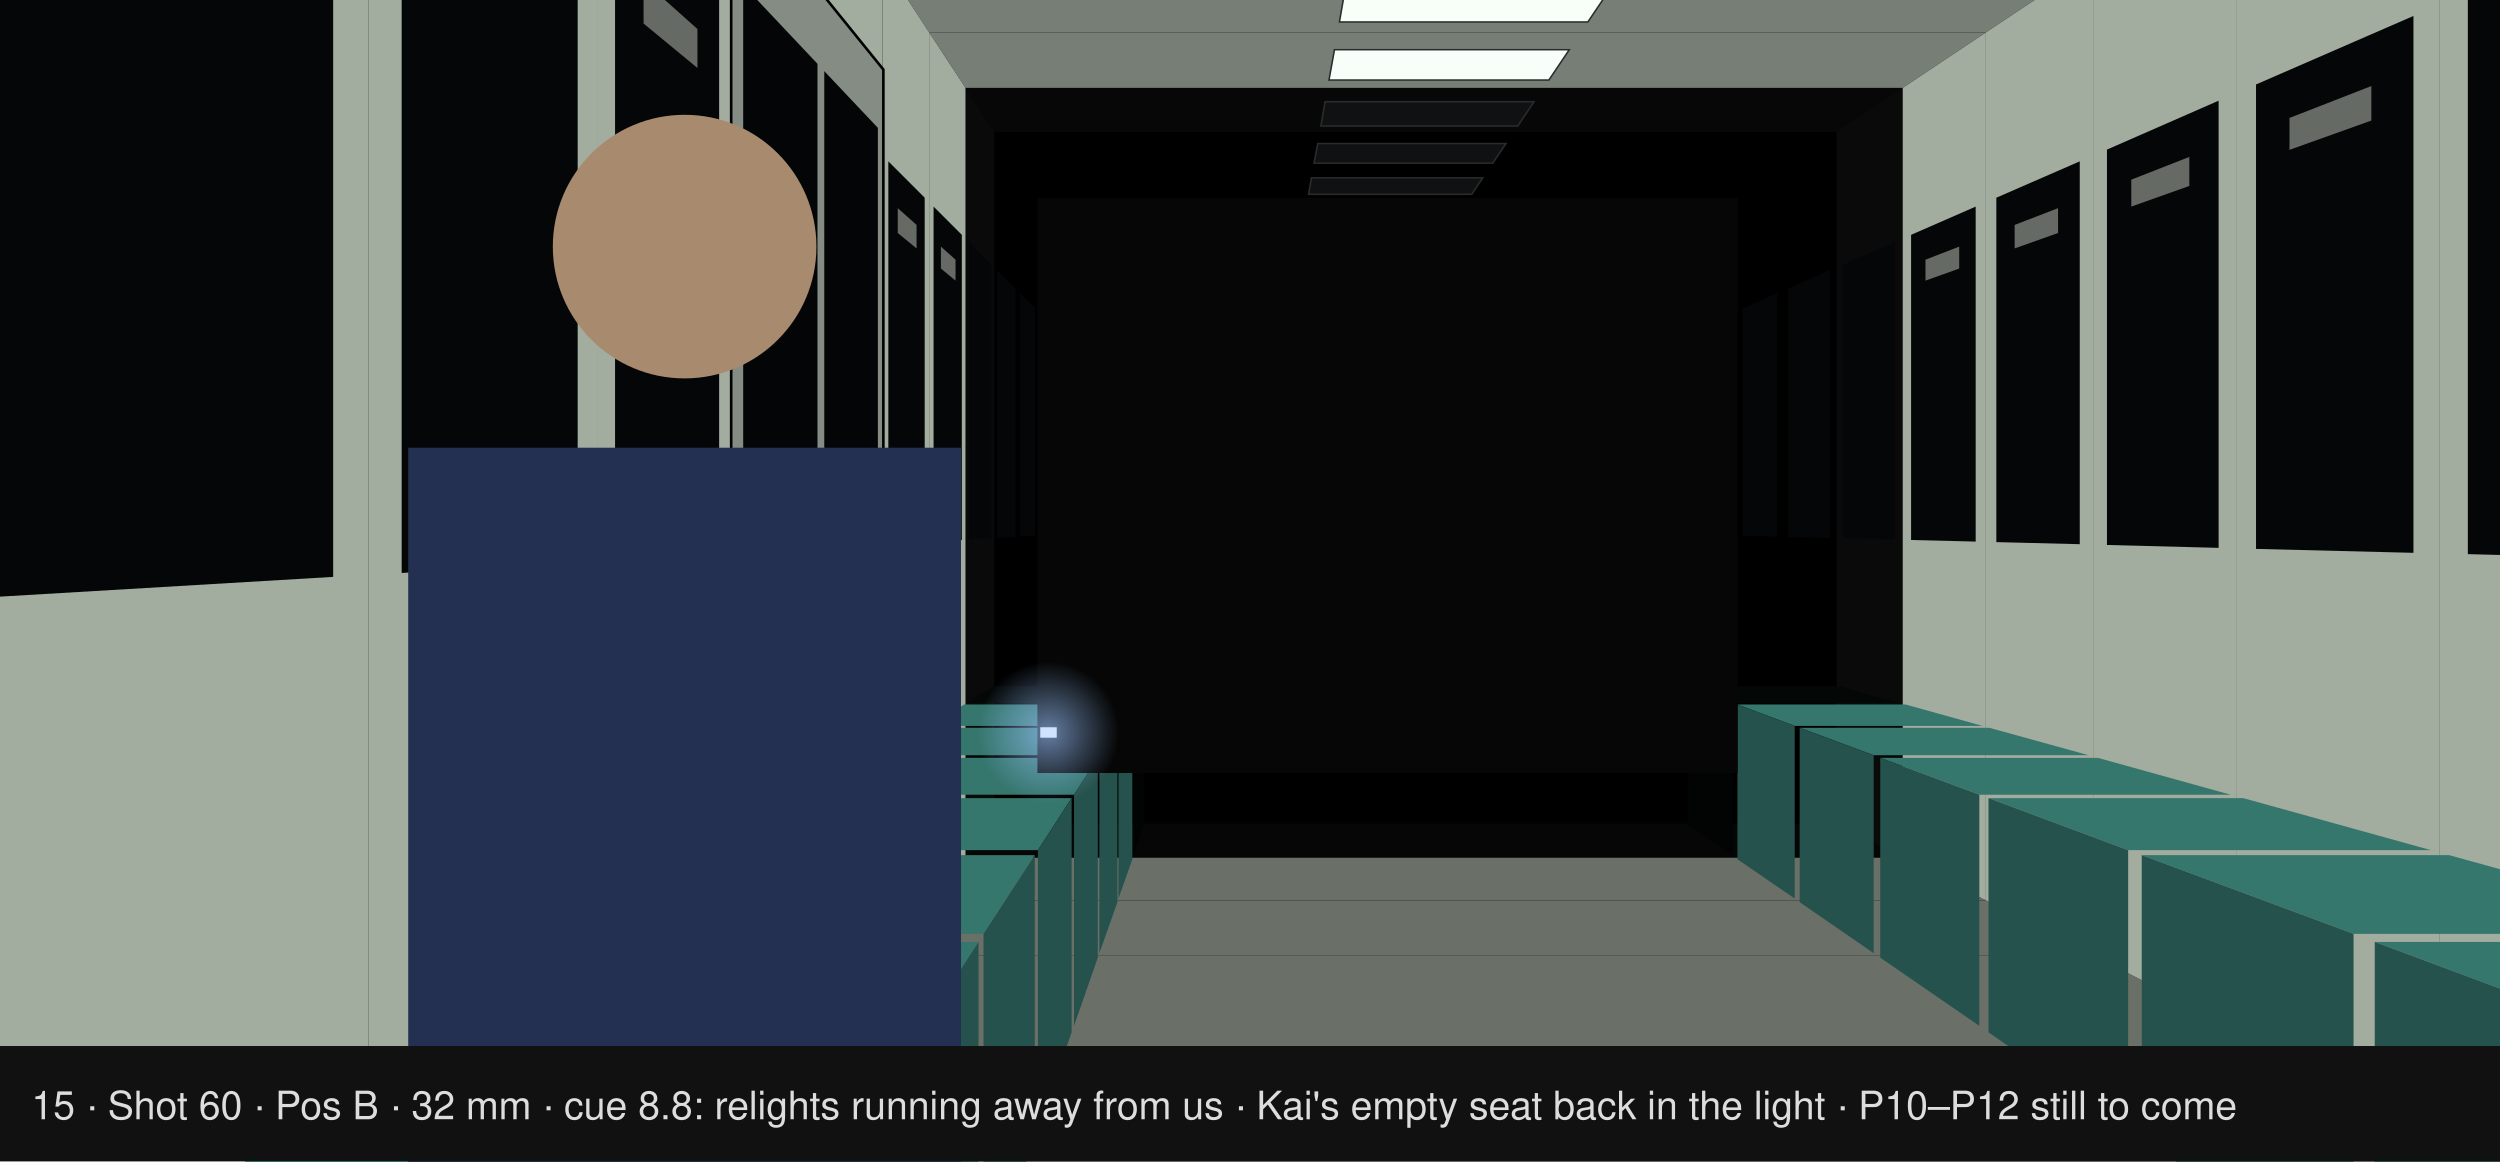
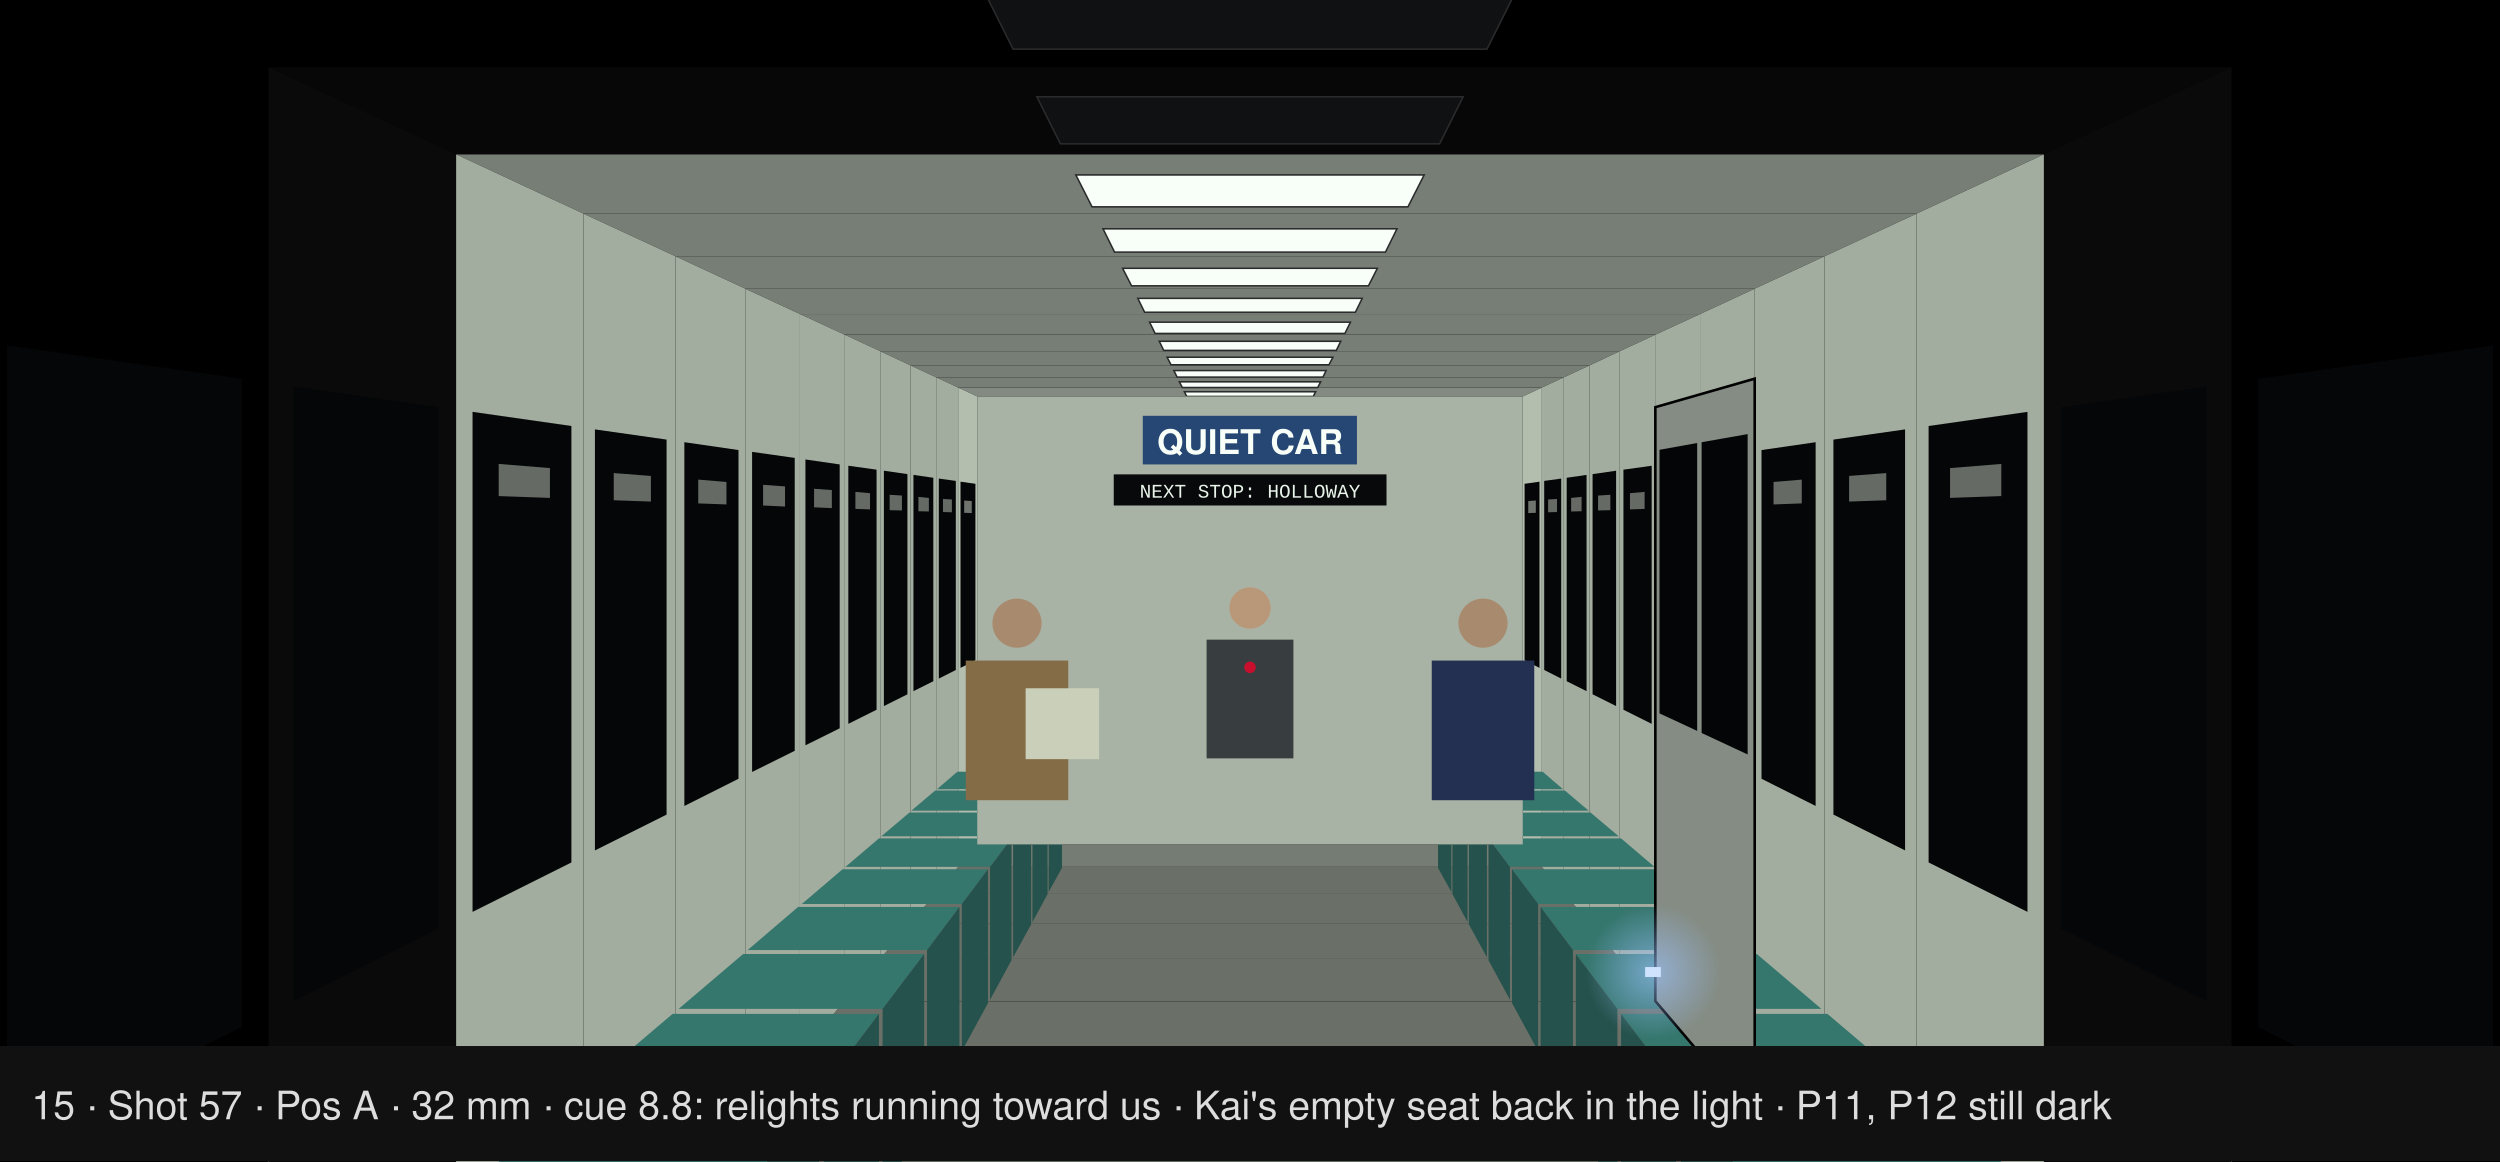
<svg xmlns="http://www.w3.org/2000/svg" viewBox="0 0 956 444" width="956" height="444">
  <defs>
    <radialGradient id="phone">
      <stop offset="0" stop-color="#9cc4ff" stop-opacity="0.9" />
      <stop offset="1" stop-color="#9cc4ff" stop-opacity="0" />
    </radialGradient>
    <radialGradient id="phoneface" cx="0.5" cy="1" r="0.9">
      <stop offset="0" stop-color="#a9cbff" stop-opacity="0.75" />
      <stop offset="1" stop-color="#a9cbff" stop-opacity="0" />
    </radialGradient>
    <linearGradient id="topdown" x1="0" y1="0" x2="0" y2="1">
      <stop offset="0" stop-color="#fff" stop-opacity="0.55" />
      <stop offset="1" stop-color="#fff" stop-opacity="0" />
    </linearGradient>
    <radialGradient id="lamp" cx="0.5" cy="0" r="1">
      <stop offset="0" stop-color="#e6f6f8" stop-opacity="0.95" />
      <stop offset="0.6" stop-color="#9fb8bd" stop-opacity="0.25" />
      <stop offset="1" stop-color="#000" stop-opacity="0" />
    </radialGradient>
  </defs>
  <g>
    <rect width="956" height="400" fill="#000" />
-     <polygon points="664.5,295.6 396.7,295.6 389.2,304.4 681.7,304.4" fill="#000000" />
-     <polygon points="664.5,75.7 396.7,75.7 389.2,64.2 681.7,64.2" fill="#000000" />
-     <polygon points="664.5,295.6 664.5,75.7 681.7,64.2 681.7,304.4" fill="#000000" />
-     <polygon points="666.3,204.8 666.3,117.9 679.6,112.1 679.6,205.2" fill="#050607" />
-     <polygon points="396.7,295.6 396.7,75.7 389.2,64.2 389.2,304.4" fill="#000000" />
-     <polygon points="395.9,204.8 395.9,117.9 390.1,112.1 390.1,205.2" fill="#050607" />
-     <polygon points="665.1,251.8 617.1,251.8 628.9,256.2 681.0,256.2" fill="#000000" />
-     <polygon points="617.1,295.9 617.1,251.8 628.9,256.2 628.9,304.1" fill="#000000" />
-     <polygon points="396.5,251.8 444.4,251.8 441.6,256.2 389.5,256.2" fill="#000000" />
-     <polygon points="444.4,295.9 444.4,251.8 441.6,256.2 441.6,304.1" fill="#000000" />
-     <polygon points="562.8,74.3 500.4,74.3 501.5,68.0 567.0,68.0" fill="#101112" stroke="#2a2b2c" stroke-width="0.6" />
-     <polygon points="681.7,304.4 389.2,304.4 380.2,315.0 702.3,315.0" fill="#000000" />
-     <polygon points="681.7,64.2 389.2,64.2 380.2,50.4 702.3,50.4" fill="#000000" />
-     <polygon points="681.7,304.4 681.7,64.2 702.3,50.4 702.3,315.0" fill="#000000" />
-     <polygon points="683.8,205.3 683.8,110.3 699.8,103.3 699.8,205.7" fill="#050607" />
-     <polygon points="389.2,304.4 389.2,64.2 380.2,50.4 380.2,315.0" fill="#000000" />
-     <polygon points="388.3,205.3 388.3,110.3 381.3,103.3 381.3,205.7" fill="#050607" />
-     <polygon points="682.4,256.6 630.0,256.6 644.2,261.9 701.5,261.9" fill="#000000" />
-     <polygon points="630.0,304.8 630.0,256.6 644.2,261.9 644.2,314.6" fill="#000000" />
-     <polygon points="388.9,256.6 441.3,256.6 437.9,261.9 380.6,261.9" fill="#000000" />
-     <polygon points="441.3,304.8 441.3,256.6 437.9,261.9 437.9,314.6" fill="#000000" />
-     <polygon points="570.8,62.4 502.5,62.4 503.9,54.9 575.9,54.9" fill="#101112" stroke="#2a2b2c" stroke-width="0.6" />
-     <polygon points="702.3,315.0 380.2,315.0 369.2,328.0 727.6,328.0" fill="#060606" />
-     <polygon points="702.3,50.4 380.2,50.4 369.2,33.6 727.6,33.6" fill="#070707" />
-     <polygon points="702.3,315.0 702.3,50.4 727.6,33.6 727.6,328.0" fill="#090a09" />
-     <polygon points="704.9,205.8 704.9,101.1 724.6,92.5 724.6,206.3" fill="#050607" />
-     <polygon points="380.2,315.0 380.2,50.4 369.2,33.6 369.2,328.0" fill="#090a09" />
-     <polygon points="379.1,205.8 379.1,101.1 370.5,92.5 370.5,206.3" fill="#050607" />
-     <polygon points="703.2,262.4 645.4,262.4 662.9,268.8 726.6,268.8" fill="#030706" />
-     <polygon points="645.4,315.5 645.4,262.4 662.9,268.8 662.9,327.5" fill="#020404" />
-     <polygon points="379.8,262.4 437.6,262.4 433.4,268.8 369.6,268.8" fill="#030706" />
-     <polygon points="437.6,315.5 437.6,262.4 433.4,268.8 433.4,327.5" fill="#020404" />
-     <polygon points="580.4,48.2 505.1,48.2 506.7,38.9 586.6,38.9" fill="#101112" stroke="#2a2b2c" stroke-width="0.6" />
-     <polygon points="727.6,328.0 369.2,328.0 355.3,344.3 759.4,344.3" fill="#6a7068" />
-     <polygon points="727.6,33.6 369.2,33.6 355.3,12.4 759.4,12.4" fill="#777e76" />
-     <polygon points="727.6,328.0 727.6,33.6 759.4,12.4 759.4,344.3" fill="#a3ad9f" />
-     <polygon points="730.8,206.5 730.8,89.8 755.5,79.0 755.5,207.1" fill="#050607" />
-     <polygon points="736.3,107.3 736.3,99.3 749.2,94.3 749.2,102.7" fill="#656a65" />
-     <polygon points="369.2,328.0 369.2,33.6 355.3,12.4 355.3,344.3" fill="#a3ad9f" />
-     <polygon points="367.8,206.5 367.8,89.8 357.0,79.0 357.0,207.1" fill="#050607" />
-     <polygon points="365.4,107.3 365.4,99.3 359.8,94.3 359.8,102.7" fill="#656a65" />
-     <polygon points="728.7,269.4 664.4,269.4 686.3,277.6 758.1,277.6" fill="#35766d" />
-     <polygon points="664.4,328.6 664.4,269.4 686.3,277.6 686.3,343.6" fill="#25524c" />
-     <polygon points="368.7,269.4 433.0,269.4 427.7,277.6 355.9,277.6" fill="#35766d" />
-     <polygon points="433.0,328.6 433.0,269.4 427.7,277.6 427.7,343.6" fill="#25524c" />
-     <polygon points="592.3,30.6 508.2,30.6 510.3,19.0 600.1,19.0" fill="#f8fff8" stroke="#2a2b2c" stroke-width="0.6" />
-     <polygon points="759.4,344.3 355.3,344.3 337.5,365.3 800.4,365.3" fill="#6a7068" />
-     <polygon points="759.4,12.4 355.3,12.4 337.5,-14.9 800.4,-14.9" fill="#777e76" />
-     <polygon points="759.4,344.3 759.4,12.4 800.4,-14.9 800.4,365.3" fill="#a3ad9f" />
-     <polygon points="763.4,207.3 763.4,75.6 795.3,61.7 795.3,208.1" fill="#050607" />
-     <polygon points="770.4,95.0 770.4,86.0 787.0,79.6 787.0,89.1" fill="#656a65" />
-     <polygon points="355.3,344.3 355.3,12.4 337.5,-14.9 337.5,365.3" fill="#a3ad9f" />
-     <polygon points="353.6,207.3 353.6,75.6 339.7,61.7 339.7,208.1" fill="#050607" />
-     <polygon points="350.5,95.0 350.5,86.0 343.3,79.6 343.3,89.1" fill="#656a65" />
-     <polygon points="760.7,278.3 688.2,278.3 716.5,288.8 798.7,288.8" fill="#35766d" />
-     <polygon points="688.2,345.0 688.2,278.3 716.5,288.8 716.5,364.5" fill="#25524c" />
-     <polygon points="354.8,278.3 427.3,278.3 420.4,288.8 338.2,288.8" fill="#35766d" />
-     <polygon points="427.3,345.0 427.3,278.3 420.4,288.8 420.4,364.5" fill="#25524c" />
-     <polygon points="607.2,8.4 512.2,8.4 514.8,-6.6 617.3,-6.6" fill="#f8fff8" stroke="#2a2b2c" stroke-width="0.6" />
-     <polygon points="800.4,365.3 337.5,365.3 313.5,393.5 855.4,393.5" fill="#6a7068" />
-     <polygon points="800.4,-14.9 337.5,-14.9 313.5,-51.6 855.4,-51.6" fill="#777e76" />
-     <polygon points="800.4,365.3 800.4,-14.9 855.4,-51.6 855.4,393.5" fill="#a3ad9f" />
-     <polygon points="805.7,208.4 805.7,57.2 848.4,38.5 848.4,209.5" fill="#050607" />
-     <polygon points="815.0,79.0 815.0,68.7 837.2,60.0 837.2,71.1" fill="#656a65" />
-     <polygon points="337.5,365.3 337.5,-14.9 313.5,-51.6 313.5,393.5" fill="#a3ad9f" />
-     <polygon points="335.2,208.4 335.2,57.2 316.5,38.5 316.5,209.5" fill="#050607" />
-     <polygon points="331.1,79.0 331.1,68.7 321.4,60.0 321.4,71.1" fill="#656a65" />
-     <polygon points="802.2,289.8 719.0,289.8 756.9,303.9 853.0,303.9" fill="#35766d" />
-     <polygon points="719.0,366.2 719.0,289.8 756.9,303.9 756.9,392.3" fill="#25524c" />
-     <polygon points="336.7,289.8 419.8,289.8 410.7,303.9 314.5,303.9" fill="#35766d" />
-     <polygon points="419.8,366.2 419.8,289.8 410.7,303.9 410.7,392.3" fill="#25524c" />
-     <polygon points="626.7,-20.5 517.3,-20.5 520.9,-40.5 640.2,-40.5" fill="#f8fff8" stroke="#2a2b2c" stroke-width="0.6" />
-     <polygon points="855.4,393.5 313.5,393.5 279.6,433.4 933.0,433.4" fill="#6a7068" />
-     <polygon points="855.4,-51.6 313.5,-51.6 279.6,-103.4 933.0,-103.4" fill="#777e76" />
-     <polygon points="855.4,393.5 855.4,-51.6 933.0,-103.4 933.0,433.4" fill="#a3ad9f" />
-     <polygon points="862.7,209.9 862.7,32.3 922.9,6.1 922.9,211.4" fill="#050607" />
-     <polygon points="875.5,57.3 875.5,45.1 906.8,32.9 906.8,46.1" fill="#656a65" />
-     <polygon points="313.5,393.5 313.5,-51.6 279.6,-103.4 279.6,433.4" fill="#a3ad9f" />
-     <polygon points="310.3,209.9 310.3,32.3 284.1,6.1 284.1,211.4" fill="#050607" />
-     <polygon points="304.7,57.3 304.7,45.1 291.1,32.9 291.1,46.1" fill="#656a65" />
-     <polygon points="857.8,305.2 760.4,305.2 813.8,325.1 929.6,325.1" fill="#35766d" />
-     <polygon points="760.4,394.8 760.4,305.2 813.8,325.1 813.8,431.6" fill="#25524c" />
-     <polygon points="312.4,305.2 409.8,305.2 396.9,325.1 281.1,325.1" fill="#35766d" />
-     <polygon points="409.8,394.8 409.8,305.2 396.9,325.1 396.9,431.6" fill="#25524c" />
-     <polygon points="653.0,-59.5 524.3,-59.5 529.3,-87.8 672.1,-87.8" fill="#f8fff8" stroke="#2a2b2c" stroke-width="0.6" />
-     <polygon points="933.0,433.4 279.6,433.4 228.3,493.8 1050.9,493.8" fill="#6a7068" />
-     <polygon points="933.0,-103.4 279.6,-103.4 228.3,-181.9 1050.9,-181.9" fill="#777e76" />
-     <polygon points="933.0,433.4 933.0,-103.4 1050.9,-181.9 1050.9,493.8" fill="#a3ad9f" />
-     <polygon points="943.7,211.9 943.7,-3.0 1034.9,-42.8 1034.9,214.3" fill="#050607" />
-     <polygon points="962.6,26.0 962.6,11.1 1010.0,-7.3 1010.0,9.0" fill="#656a65" />
-     <polygon points="279.6,433.4 279.6,-103.4 228.3,-181.9 228.3,493.8" fill="#a3ad9f" />
-     <polygon points="275.0,211.9 275.0,-3.0 235.2,-42.8 235.2,214.3" fill="#050607" />
-     <polygon points="266.7,26.0 266.7,11.1 246.1,-7.3 246.1,9.0" fill="#656a65" />
-     <polygon points="936.5,327.0 819.0,327.0 900.0,357.1 1045.5,357.1" fill="#35766d" />
-     <polygon points="819.0,435.1 819.0,327.0 900.0,357.1 900.0,491.0" fill="#25524c" />
-     <polygon points="278.1,327.0 395.7,327.0 376.1,357.1 230.6,357.1" fill="#35766d" />
-     <polygon points="395.7,435.1 395.7,327.0 376.1,357.1 376.1,491.0" fill="#25524c" />
-     <polygon points="690.8,-115.5 534.3,-115.5 541.9,-158.3 719.6,-158.3" fill="#f8fff8" stroke="#2a2b2c" stroke-width="0.6" />
-     <polygon points="1050.9,493.8 228.3,493.8 141.0,596.5 1251.1,596.5" fill="#6a7068" />
-     <polygon points="1050.9,-181.9 228.3,-181.9 141.0,-315.4 1251.1,-315.4" fill="#777e76" />
-     <polygon points="1050.9,493.8 1050.9,-181.9 1251.1,-315.4 1251.1,596.5" fill="#a3ad9f" />
-     <polygon points="1067.8,215.1 1067.8,-57.1 1222.3,-124.4 1222.3,219.1" fill="#050607" />
-     <polygon points="1098.6,-22.8 1098.6,-41.9 1178.4,-73.0 1178.4,-51.4" fill="#656a65" />
-     <polygon points="228.3,493.8 228.3,-181.9 141.0,-315.4 141.0,596.5" fill="#a3ad9f" />
-     <polygon points="220.9,215.1 220.9,-57.1 153.6,-124.4 153.6,219.1" fill="#050607" />
-     <polygon points="207.5,-22.8 207.5,-41.9 172.7,-73.0 172.7,-51.4" fill="#656a65" />
-     <polygon points="1056.4,360.2 908.1,360.2 1045.5,411.4 1241.2,411.4" fill="#35766d" />
-     <polygon points="908.1,496.6 908.1,360.2 1045.5,411.4 1045.5,591.4" fill="#25524c" />
-     <polygon points="225.9,360.2 374.2,360.2 341.0,411.4 145.3,411.4" fill="#35766d" />
-     <polygon points="374.2,496.6 374.2,360.2 341.0,411.4 341.0,591.4" fill="#25524c" />
-     <polygon points="749.3,-202.2 549.7,-202.2 562.6,-274.4 798.0,-274.4" fill="#f8fff8" stroke="#2a2b2c" stroke-width="0.6" />
-     <polygon points="1251.1,596.5 141.0,596.5 -40.0,809.4 1666.4,809.4" fill="#6a7068" />
-     <polygon points="1251.1,-315.4 141.0,-315.4 -40.0,-592.2 1666.4,-592.2" fill="#777e76" />
-     <polygon points="1251.1,596.5 1251.1,-315.4 1666.4,-592.2 1666.4,809.4" fill="#a3ad9f" />
-     <polygon points="1282.2,220.6 1282.2,-150.6 1599.6,-288.9 1599.6,228.8" fill="#050607" />
-     <polygon points="1340.6,-109.6 1340.6,-136.2 1502.9,-199.4 1502.9,-167.9" fill="#656a65" />
-     <polygon points="141.0,596.5 141.0,-315.4 -40.0,-592.2 -40.0,809.4" fill="#a3ad9f" />
-     <polygon points="127.4,220.6 127.4,-150.6 -10.9,-288.9 -10.9,228.8" fill="#050607" />
-     <polygon points="102.0,-109.6 102.0,-136.2 31.3,-199.4 31.3,-167.9" fill="#656a65" />
-     <polygon points="1261.2,416.9 1060.4,416.9 1344.5,522.7 1643.3,522.7" fill="#35766d" />
-     <polygon points="1060.4,601.6 1060.4,416.9 1344.5,522.7 1344.5,797.6" fill="#25524c" />
-     <polygon points="136.6,416.9 337.4,416.9 268.9,522.7 -29.9,522.7" fill="#35766d" />
-     <polygon points="337.4,601.6 337.4,416.9 268.9,522.7 268.9,797.6" fill="#25524c" />
-     <polygon points="852.1,-354.7 576.9,-354.7 603.2,-502.0 951.5,-502.0" fill="#f8fff8" stroke="#2a2b2c" stroke-width="0.6" />
-     <polygon points="1666.4,809.4 -40.0,809.4 -641.3,1516.8 3045.7,1516.8" fill="#6a7068" />
-     <polygon points="1666.4,-592.2 -40.0,-592.2 -641.3,-1511.8 3045.7,-1511.8" fill="#777e76" />
-     <polygon points="1666.4,809.4 1666.4,-592.2 3045.7,-1511.8 3045.7,1516.8" fill="#a3ad9f" />
-     <polygon points="1741.6,232.4 1741.6,-350.8 2753.2,-791.8 2753.2,258.3" fill="#050607" />
-     <polygon points="1891.9,-307.6 1891.9,-351.1 2387.6,-544.3 2387.6,-485.5" fill="#656a65" />
-     <polygon points="-40.0,809.4 -40.0,-592.2 -641.3,-1511.8 -641.3,1516.8" fill="#a3ad9f" />
-     <polygon points="-72.8,232.4 -72.8,-350.8 -513.8,-791.8 -513.8,258.3" fill="#050607" />
-     <polygon points="-138.3,-307.6 -138.3,-351.1 -354.4,-544.3 -354.4,-485.5" fill="#656a65" />
-     <polygon points="1690.4,535.7 1379.5,535.7 2308.9,881.8 2940.2,881.8" fill="#35766d" />
-     <polygon points="1379.5,821.8 1379.5,535.7 2308.9,881.8 2308.9,1462.7" fill="#25524c" />
-     <polygon points="-50.5,535.7 260.4,535.7 36.1,881.8 -595.3,881.8" fill="#35766d" />
-     <polygon points="260.4,821.8 260.4,535.7 36.1,881.8 36.1,1462.7" fill="#25524c" />
-     <polygon points="1080.4,-693.2 637.3,-693.2 718.6,-1149.3 1388.0,-1149.3" fill="#f8fff8" stroke="#2a2b2c" stroke-width="0.6" />
-     <polygon points="3045.7,1516.8 -641.3,1516.8 -20415.0,24780.0 48409.0,24780.0" fill="#6a7068" />
-     <polygon points="3045.7,-1511.8 -641.3,-1511.8 -20415.0,-31754.0 48409.0,-31754.0" fill="#777e76" />
-     <polygon points="3045.7,1516.8 3045.7,-1511.8 48409.0,-31754.0 48409.0,24780.0" fill="#a3ad9f" />
-     <polygon points="3424.6,275.6 3424.6,-1084.4 48409.0,-20693.0 48409.0,1429.0" fill="#050607" />
-     <polygon points="4396.1,-1206.5 4396.1,-1327.0 14438.5,-5241.0 14438.5,-4811.5" fill="#656a65" />
-     <polygon points="-641.3,1516.8 -641.3,-1511.8 -20415.0,-31754.0 -20415.0,24780.0" fill="#a3ad9f" />
-     <polygon points="-806.4,275.6 -806.4,-1084.4 -20415.0,-20693.0 -20415.0,1429.0" fill="#050607" />
-     <polygon points="-1229.9,-1206.5 -1229.9,-1327.0 -5607.3,-5241.0 -5607.3,-4811.5" fill="#656a65" />
-     <polygon points="2023.9,-2092.2 886.7,-2092.2 3561.7,-17095.4 12142.3,-17095.4" fill="#f8fff8" stroke="#2a2b2c" stroke-width="0.6" />
-     <polygon points="337.8,365.2 337.8,26.6 279.6,-45.4 279.6,433.7" fill="#848c84" stroke="#000" stroke-width="1" />
-     <polygon points="335.7,200.0 335.7,48.9 315.2,27.2 315.2,200.0" fill="#040506" />
-     <polygon points="312.6,200.0 312.6,24.4 284.2,-5.7 284.2,200.0" fill="#040506" />
-     <polygon points="664.5,295.6 396.7,295.6 396.7,75.7 664.5,75.7" fill="#050605" />
-     <rect x="573.6" y="109.1" width="-86.1" height="186.5" fill="#050505" />
-     <polygon points="1328.3,459.4 1328.3,171.2 1116.9,171.2 1116.9,459.4" fill="#846d46" />
-     <circle cx="1222.6" cy="94.3" r="50.4" fill="#a88a6e" />
-     <rect x="1016.6" y="222.4" width="135.6" height="134.6" fill="#cacfba" />
-     <polygon points="367.5,459.4 367.5,171.2 156.1,171.2 156.1,459.4" fill="#233051" />
-     <circle cx="261.8" cy="94.3" r="50.4" fill="#a88a6e" />
-     <circle cx="400.9" cy="280.1" r="27.1" fill="url(#phone)" opacity="0.70" />
-     <rect x="397.8" y="278.1" width="6.3" height="4.0" fill="#cfe3ff" />
+     <polygon points="366.4,331.5 589.6,331.5 582.3,322.9 373.7,322.9" fill="#747c73" />
+     <polygon points="366.4,148.2 589.6,148.2 582.3,151.6 373.7,151.6" fill="#838a82" />
+     <polygon points="366.4,331.5 366.4,148.2 373.7,151.6 373.7,322.9" fill="#b3beaf" />
+     <polygon points="367.3,255.4 367.3,184.2 373.0,185.0 373.0,252.5" fill="#050607" />
+     <polygon points="368.7,196.1 368.7,191.4 371.6,191.6 371.6,196.2" fill="#6f746f" />
+     <polygon points="589.6,331.5 589.6,148.2 582.3,151.6 582.3,322.9" fill="#b3beaf" />
+     <polygon points="588.7,255.4 588.7,184.2 583.0,185.0 583.0,252.5" fill="#050607" />
+     <polygon points="587.3,196.1 587.3,191.4 584.4,191.6 584.4,196.2" fill="#6f746f" />
+     <polygon points="452.9,149.8 503.1,149.8 502.2,151.6 453.8,151.6" fill="#f8fff8" stroke="#2a2b2c" stroke-width="0.6" />
+     <polygon points="358.0,341.5 598.0,341.5 589.6,331.5 366.4,331.5" fill="#6a7068" />
+     <polygon points="358.0,144.3 598.0,144.3 589.6,148.2 366.4,148.2" fill="#777e76" />
+     <polygon points="358.0,341.5 358.0,144.3 366.4,148.2 366.4,331.5" fill="#a3ad9f" />
+     <polygon points="359.0,259.5 359.0,183.0 365.5,183.9 365.5,256.2" fill="#050607" />
+     <polygon points="360.6,195.8 360.6,190.8 364.0,191.0 364.0,195.9" fill="#656a65" />
+     <polygon points="598.0,341.5 598.0,144.3 589.6,148.2 589.6,331.5" fill="#a3ad9f" />
+     <polygon points="597.0,259.5 597.0,183.0 590.5,183.9 590.5,256.2" fill="#050607" />
+     <polygon points="595.4,195.8 595.4,190.8 592.0,191.0 592.0,195.9" fill="#656a65" />
+     <polygon points="358.3,301.8 401.0,301.8 406.1,295.1 366.1,295.1" fill="#35766d" />
+     <polygon points="401.0,341.1 401.0,301.8 406.1,295.1 406.1,331.9" fill="#25524c" />
+     <polygon points="597.7,301.8 555.0,301.8 549.9,295.1 589.9,295.1" fill="#35766d" />
+     <polygon points="555.0,341.1 555.0,301.8 549.9,295.1 549.9,331.9" fill="#25524c" />
+     <polygon points="451.0,146.0 505.0,146.0 503.9,148.2 452.1,148.2" fill="#f8fff8" stroke="#2a2b2c" stroke-width="0.6" />
+     <polygon points="348.1,353.0 607.9,353.0 598.0,341.5 358.0,341.5" fill="#6a7068" />
+     <polygon points="348.1,139.7 607.9,139.7 598.0,144.3 358.0,144.3" fill="#777e76" />
+     <polygon points="348.1,353.0 348.1,139.7 358.0,144.3 358.0,341.5" fill="#a3ad9f" />
+     <polygon points="349.3,264.3 349.3,181.6 356.9,182.7 356.9,260.5" fill="#050607" />
+     <polygon points="351.2,195.5 351.2,190.0 355.2,190.4 355.2,195.6" fill="#656a65" />
+     <polygon points="607.9,353.0 607.9,139.7 598.0,144.3 598.0,341.5" fill="#a3ad9f" />
+     <polygon points="606.7,264.3 606.7,181.6 599.1,182.7 599.1,260.5" fill="#050607" />
+     <polygon points="604.8,195.5 604.8,190.0 600.8,190.4 600.8,195.6" fill="#656a65" />
+     <polygon points="348.5,310.0 394.8,310.0 400.6,302.3 357.6,302.3" fill="#35766d" />
+     <polygon points="394.8,352.6 394.8,310.0 400.6,302.3 400.6,341.9" fill="#25524c" />
+     <polygon points="607.5,310.0 561.2,310.0 555.4,302.3 598.4,302.3" fill="#35766d" />
+     <polygon points="561.2,352.6 561.2,310.0 555.4,302.3 555.4,341.9" fill="#25524c" />
+     <polygon points="448.9,141.7 507.1,141.7 505.9,144.2 450.1,144.2" fill="#f8fff8" stroke="#2a2b2c" stroke-width="0.6" />
+     <polygon points="336.6,366.7 619.4,366.7 607.9,353.0 348.1,353.0" fill="#6a7068" />
+     <polygon points="336.6,134.3 619.4,134.3 607.9,139.7 348.1,139.7" fill="#777e76" />
+     <polygon points="336.6,366.7 336.6,134.3 348.1,139.7 348.1,353.0" fill="#a3ad9f" />
+     <polygon points="338.0,270.0 338.0,180.0 347.0,181.3 347.0,265.5" fill="#050607" />
+     <polygon points="340.2,195.1 340.2,189.2 344.9,189.5 344.9,195.2" fill="#656a65" />
+     <polygon points="619.4,366.7 619.4,134.3 607.9,139.7 607.9,353.0" fill="#a3ad9f" />
+     <polygon points="618.0,270.0 618.0,180.0 609.0,181.3 609.0,265.5" fill="#050607" />
+     <polygon points="615.8,195.1 615.8,189.2 611.1,189.5 611.1,195.2" fill="#656a65" />
+     <polygon points="337.0,319.8 387.4,319.8 394.3,310.7 347.8,310.7" fill="#35766d" />
+     <polygon points="387.4,366.1 387.4,319.8 394.3,310.7 394.3,353.5" fill="#25524c" />
+     <polygon points="619.0,319.8 568.6,319.8 561.7,310.7 608.2,310.7" fill="#35766d" />
+     <polygon points="568.6,366.1 568.6,319.8 561.7,310.7 561.7,353.5" fill="#25524c" />
+     <polygon points="446.3,136.6 509.7,136.6 508.2,139.5 447.8,139.5" fill="#f8fff8" stroke="#2a2b2c" stroke-width="0.6" />
+     <polygon points="322.8,383.0 633.2,383.0 619.4,366.7 336.6,366.7" fill="#6a7068" />
+     <polygon points="322.8,127.9 633.2,127.9 619.4,134.3 336.6,134.3" fill="#777e76" />
+     <polygon points="322.8,383.0 322.8,127.9 336.6,134.3 336.6,366.7" fill="#a3ad9f" />
+     <polygon points="324.4,276.8 324.4,178.1 335.2,179.6 335.2,271.4" fill="#050607" />
+     <polygon points="327.1,194.6 327.1,188.1 332.7,188.6 332.7,194.8" fill="#656a65" />
+     <polygon points="633.2,383.0 633.2,127.9 619.4,134.3 619.4,366.7" fill="#a3ad9f" />
+     <polygon points="631.6,276.8 631.6,178.1 620.8,179.6 620.8,271.4" fill="#050607" />
+     <polygon points="628.9,194.6 628.9,188.1 623.3,188.6 623.3,194.8" fill="#656a65" />
+     <polygon points="323.3,331.5 378.6,331.5 386.8,320.6 336.1,320.6" fill="#35766d" />
+     <polygon points="378.6,382.3 378.6,331.5 386.8,320.6 386.8,367.2" fill="#25524c" />
+     <polygon points="632.7,331.5 577.4,331.5 569.2,320.6 619.9,320.6" fill="#35766d" />
+     <polygon points="577.4,382.3 577.4,331.5 569.2,320.6 569.2,367.2" fill="#25524c" />
+     <polygon points="443.3,130.5 512.7,130.5 511.0,134.0 445.0,134.0" fill="#f8fff8" stroke="#2a2b2c" stroke-width="0.6" />
+     <polygon points="305.9,402.8 650.1,402.8 633.2,383.0 322.8,383.0" fill="#6a7068" />
+     <polygon points="305.9,120.1 650.1,120.1 633.2,127.9 322.8,127.9" fill="#777e76" />
+     <polygon points="305.9,402.8 305.9,120.1 322.8,127.9 322.8,383.0" fill="#a3ad9f" />
+     <polygon points="308.0,285.0 308.0,175.7 321.1,177.6 321.1,278.5" fill="#050607" />
+     <polygon points="311.3,194.0 311.3,186.9 318.1,187.4 318.1,194.3" fill="#656a65" />
+     <polygon points="650.1,402.8 650.1,120.1 633.2,127.9 633.2,383.0" fill="#a3ad9f" />
+     <polygon points="648.0,285.0 648.0,175.7 634.9,177.6 634.9,278.5" fill="#050607" />
+     <polygon points="644.7,194.0 644.7,186.9 637.9,187.4 637.9,194.3" fill="#656a65" />
+     <polygon points="306.6,345.7 367.8,345.7 377.8,332.4 322.2,332.4" fill="#35766d" />
+     <polygon points="367.8,402.0 367.8,345.7 377.8,332.4 377.8,383.6" fill="#25524c" />
+     <polygon points="649.4,345.7 588.2,345.7 578.2,332.4 633.8,332.4" fill="#35766d" />
+     <polygon points="588.2,402.0 588.2,345.7 578.2,332.4 578.2,383.6" fill="#25524c" />
+     <polygon points="439.6,123.2 516.4,123.2 514.3,127.5 441.7,127.5" fill="#f8fff8" stroke="#2a2b2c" stroke-width="0.6" />
+     <polygon points="285.0,427.4 671.0,427.4 650.1,402.8 305.9,402.8" fill="#6a7068" />
+     <polygon points="285.0,110.4 671.0,110.4 650.1,120.1 305.9,120.1" fill="#777e76" />
+     <polygon points="285.0,427.4 285.0,110.4 305.9,120.1 305.9,402.8" fill="#a3ad9f" />
+     <polygon points="287.6,295.2 287.6,172.8 303.9,175.1 303.9,287.1" fill="#050607" />
+     <polygon points="291.8,193.3 291.8,185.4 300.2,186.0 300.2,193.7" fill="#656a65" />
+     <polygon points="671.0,427.4 671.0,110.4 650.1,120.1 650.1,402.8" fill="#a3ad9f" />
+     <polygon points="668.4,295.2 668.4,172.8 652.1,175.1 652.1,287.1" fill="#050607" />
+     <polygon points="664.2,193.3 664.2,185.4 655.8,186.0 655.8,193.7" fill="#656a65" />
+     <polygon points="285.9,363.3 354.5,363.3 366.9,346.8 305.2,346.8" fill="#35766d" />
+     <polygon points="354.5,426.4 354.5,363.3 366.9,346.8 366.9,403.6" fill="#25524c" />
+     <polygon points="670.1,363.3 601.5,363.3 589.1,346.8 650.8,346.8" fill="#35766d" />
+     <polygon points="601.5,426.4 601.5,363.3 589.1,346.8 589.1,403.6" fill="#25524c" />
+     <polygon points="435.1,114.1 520.9,114.1 518.3,119.4 437.7,119.4" fill="#f8fff8" stroke="#2a2b2c" stroke-width="0.6" />
+     <polygon points="258.3,458.9 697.7,458.9 671.0,427.4 285.0,427.4" fill="#6a7068" />
+     <polygon points="258.3,98.0 697.7,98.0 671.0,110.4 285.0,110.4" fill="#777e76" />
+     <polygon points="258.3,458.9 258.3,98.0 285.0,110.4 285.0,427.4" fill="#a3ad9f" />
+     <polygon points="261.7,308.2 261.7,169.1 282.4,172.1 282.4,297.8" fill="#050607" />
+     <polygon points="267.0,192.5 267.0,183.4 277.8,184.3 277.8,192.9" fill="#656a65" />
+     <polygon points="697.7,458.9 697.7,98.0 671.0,110.4 671.0,427.4" fill="#a3ad9f" />
+     <polygon points="694.3,308.2 694.3,169.1 673.6,172.1 673.6,297.8" fill="#050607" />
+     <polygon points="689.0,192.5 689.0,183.4 678.2,184.3 678.2,192.9" fill="#656a65" />
+     <polygon points="259.5,385.8 337.5,385.8 353.4,364.8 284.2,364.8" fill="#35766d" />
+     <polygon points="337.5,457.6 337.5,385.8 353.4,364.8 353.4,428.4" fill="#25524c" />
+     <polygon points="696.5,385.8 618.5,385.8 602.6,364.8 671.8,364.8" fill="#35766d" />
+     <polygon points="618.5,457.6 618.5,385.8 602.6,364.8 602.6,428.4" fill="#25524c" />
+     <polygon points="429.3,102.6 526.7,102.6 523.3,109.3 432.7,109.3" fill="#f8fff8" stroke="#2a2b2c" stroke-width="0.6" />
+     <polygon points="223.1,500.4 732.9,500.4 697.7,458.9 258.3,458.9" fill="#6a7068" />
+     <polygon points="223.1,81.7 732.9,81.7 697.7,98.0 258.3,98.0" fill="#777e76" />
+     <polygon points="223.1,500.4 223.1,81.7 258.3,98.0 258.3,458.9" fill="#a3ad9f" />
+     <polygon points="227.5,325.2 227.5,164.2 254.9,168.1 254.9,311.5" fill="#050607" />
+     <polygon points="234.7,191.3 234.7,180.9 248.9,182.0 248.9,191.8" fill="#656a65" />
+     <polygon points="732.9,500.4 732.9,81.7 697.7,98.0 697.7,458.9" fill="#a3ad9f" />
+     <polygon points="728.5,325.2 728.5,164.2 701.1,168.1 701.1,311.5" fill="#050607" />
+     <polygon points="721.3,191.3 721.3,180.9 707.1,182.0 707.1,191.8" fill="#656a65" />
+     <polygon points="224.6,415.4 315.1,415.4 336.1,387.7 257.2,387.7" fill="#35766d" />
+     <polygon points="315.1,498.7 315.1,415.4 336.1,387.7 336.1,460.2" fill="#25524c" />
+     <polygon points="731.4,415.4 640.9,415.4 619.9,387.7 698.8,387.7" fill="#35766d" />
+     <polygon points="640.9,498.7 640.9,415.4 619.9,387.7 619.9,460.2" fill="#25524c" />
+     <polygon points="421.8,87.5 534.2,87.5 529.8,96.4 426.2,96.4" fill="#f8fff8" stroke="#2a2b2c" stroke-width="0.6" />
+     <polygon points="174.4,557.9 781.6,557.9 732.9,500.4 223.1,500.4" fill="#6a7068" />
+     <polygon points="174.4,59.0 781.6,59.0 732.9,81.7 223.1,81.7" fill="#777e76" />
+     <polygon points="174.4,557.9 174.4,59.0 223.1,81.7 223.1,500.4" fill="#a3ad9f" />
+     <polygon points="180.7,348.7 180.7,157.5 218.5,162.9 218.5,329.8" fill="#050607" />
+     <polygon points="190.7,189.7 190.7,177.4 210.3,179.0 210.3,190.4" fill="#656a65" />
+     <polygon points="781.6,557.9 781.6,59.0 732.9,81.7 732.9,500.4" fill="#a3ad9f" />
+     <polygon points="775.3,348.7 775.3,157.5 737.5,162.9 737.5,329.8" fill="#050607" />
+     <polygon points="765.3,189.7 765.3,177.4 745.7,179.0 745.7,190.4" fill="#656a65" />
+     <polygon points="176.5,456.3 284.2,456.3 313.2,418.0 221.6,418.0" fill="#35766d" />
+     <polygon points="284.2,555.3 284.2,456.3 313.2,418.0 313.2,502.2" fill="#25524c" />
+     <polygon points="779.5,456.3 671.8,456.3 642.8,418.0 734.4,418.0" fill="#35766d" />
+     <polygon points="671.8,555.3 671.8,456.3 642.8,418.0 642.8,502.2" fill="#25524c" />
+     <polygon points="411.4,66.9 544.6,66.9 538.4,79.1 417.6,79.1" fill="#f8fff8" stroke="#2a2b2c" stroke-width="0.6" />
+     <polygon points="102.6,642.4 853.4,642.4 781.6,557.9 174.4,557.9" fill="#060606" />
+     <polygon points="102.6,25.7 853.4,25.7 781.6,59.0 174.4,59.0" fill="#070707" />
+     <polygon points="102.6,642.4 102.6,25.7 174.4,59.0 174.4,557.9" fill="#090a09" />
+     <polygon points="112.2,382.9 112.2,147.7 167.8,155.7 167.8,355.1" fill="#050607" />
+     <polygon points="853.4,642.4 853.4,25.7 781.6,59.0 781.6,557.9" fill="#090a09" />
+     <polygon points="843.8,382.9 843.8,147.7 788.2,155.7 788.2,355.1" fill="#050607" />
+     <polygon points="105.8,516.3 238.8,516.3 281.4,459.9 172.2,459.9" fill="#030706" />
+     <polygon points="238.8,638.6 238.8,516.3 281.4,459.9 281.4,560.4" fill="#020404" />
+     <polygon points="850.2,516.3 717.2,516.3 674.6,459.9 783.8,459.9" fill="#030706" />
+     <polygon points="717.2,638.6 717.2,516.3 674.6,459.9 674.6,560.4" fill="#020404" />
+     <polygon points="396.5,37.0 559.5,37.0 550.5,55.0 405.5,55.0" fill="#101112" stroke="#2a2b2c" stroke-width="0.6" />
+     <polygon points="-13.6,779.4 969.6,779.4 853.4,642.4 102.6,642.4" fill="#000000" />
+     <polygon points="-13.6,-28.2 969.6,-28.2 853.4,25.7 102.6,25.7" fill="#000000" />
+     <polygon points="-13.6,779.4 -13.6,-28.2 102.6,25.7 102.6,642.4" fill="#000000" />
+     <polygon points="2.7,437.7 2.7,132.1 92.5,144.9 92.5,392.7" fill="#050607" />
+     <polygon points="969.6,779.4 969.6,-28.2 853.4,25.7 853.4,642.4" fill="#000000" />
+     <polygon points="953.3,437.7 953.3,132.1 863.5,144.9 863.5,392.7" fill="#050607" />
+     <polygon points="-8.0,613.1 165.5,613.1 234.5,521.9 99.3,521.9" fill="#000000" />
+     <polygon points="165.5,772.8 165.5,613.1 234.5,521.9 234.5,646.3" fill="#000000" />
+     <polygon points="964.0,613.1 790.5,613.1 721.5,521.9 856.7,521.9" fill="#000000" />
+     <polygon points="790.5,772.8 790.5,613.1 721.5,521.9 721.5,646.3" fill="#000000" />
+     <polygon points="372.9,-10.2 583.1,-10.2 568.6,18.8 387.4,18.8" fill="#101112" stroke="#2a2b2c" stroke-width="0.6" />
+     <polygon points="671.0,427.6 671.0,144.8 633.0,155.7 633.0,382.8" fill="#848c84" stroke="#000" stroke-width="1" />
+     <polygon points="668.3,288.5 668.3,166.0 650.7,169.1 650.7,280.3" fill="#040506" />
+     <polygon points="649.0,279.5 649.0,169.4 634.6,172.0 634.6,272.8" fill="#040506" />
+     <polygon points="373.7,322.9 582.3,322.9 582.3,151.6 373.7,151.6" fill="#a9b3a5" />
+     <rect x="437.0" y="159.0" width="81.9" height="18.6" fill="#264774" />
+     <text x="478.0" y="173.6" font-size="13.0" fill="#f8fff8" text-anchor="middle" font-family="Helvetica,Arial" font-weight="bold">QUIET CAR</text>
+     <rect x="425.9" y="181.4" width="104.3" height="11.9" fill="#08090a" />
+     <text x="478.0" y="190.3" font-size="7.4" fill="#e8f4ea" text-anchor="middle" font-family="Courier New,monospace">NEXT STOP: HOLLOWAY</text>
+     <polygon points="461.4,290.0 461.4,244.6 494.6,244.6 494.6,290.0" fill="#383d40" />
+     <circle cx="478.0" cy="232.5" r="7.9" fill="#b99879" />
+     <circle cx="478.0" cy="255.2" r="2.2" fill="#c8102e" />
+     <polygon points="369.3,306.0 369.3,252.6 408.5,252.6 408.5,306.0" fill="#846d46" />
+     <circle cx="388.9" cy="238.3" r="9.4" fill="#a88a6e" />
+     <rect x="392.2" y="263.2" width="28.1" height="27.1" fill="#cacfba" />
+     <polygon points="547.5,306.0 547.5,252.6 586.7,252.6 586.7,306.0" fill="#233051" />
+     <circle cx="567.1" cy="238.3" r="9.4" fill="#a88a6e" />
+     <circle cx="632.1" cy="371.7" r="25.8" fill="url(#phone)" opacity="0.70" />
+     <rect x="629.1" y="369.8" width="6.0" height="3.8" fill="#cfe3ff" />
  </g>
  <rect y="400" width="956" height="44" fill="#111" />
-   <text x="12" y="428" font-family="Helvetica,Arial" font-size="15" fill="#ddd">15 · Shot 60 · Pos B · 32 mm · cue 8.8: relights running away from us · Kai's empty seat back in the light · P10–P12 still to come</text>
+   <text x="12" y="428" font-family="Helvetica,Arial" font-size="15" fill="#ddd">15 · Shot 57 · Pos A · 32 mm · cue 8.8: relights running toward us · Kai's empty seat back in the light · P11, P12 still dark</text>
</svg>
